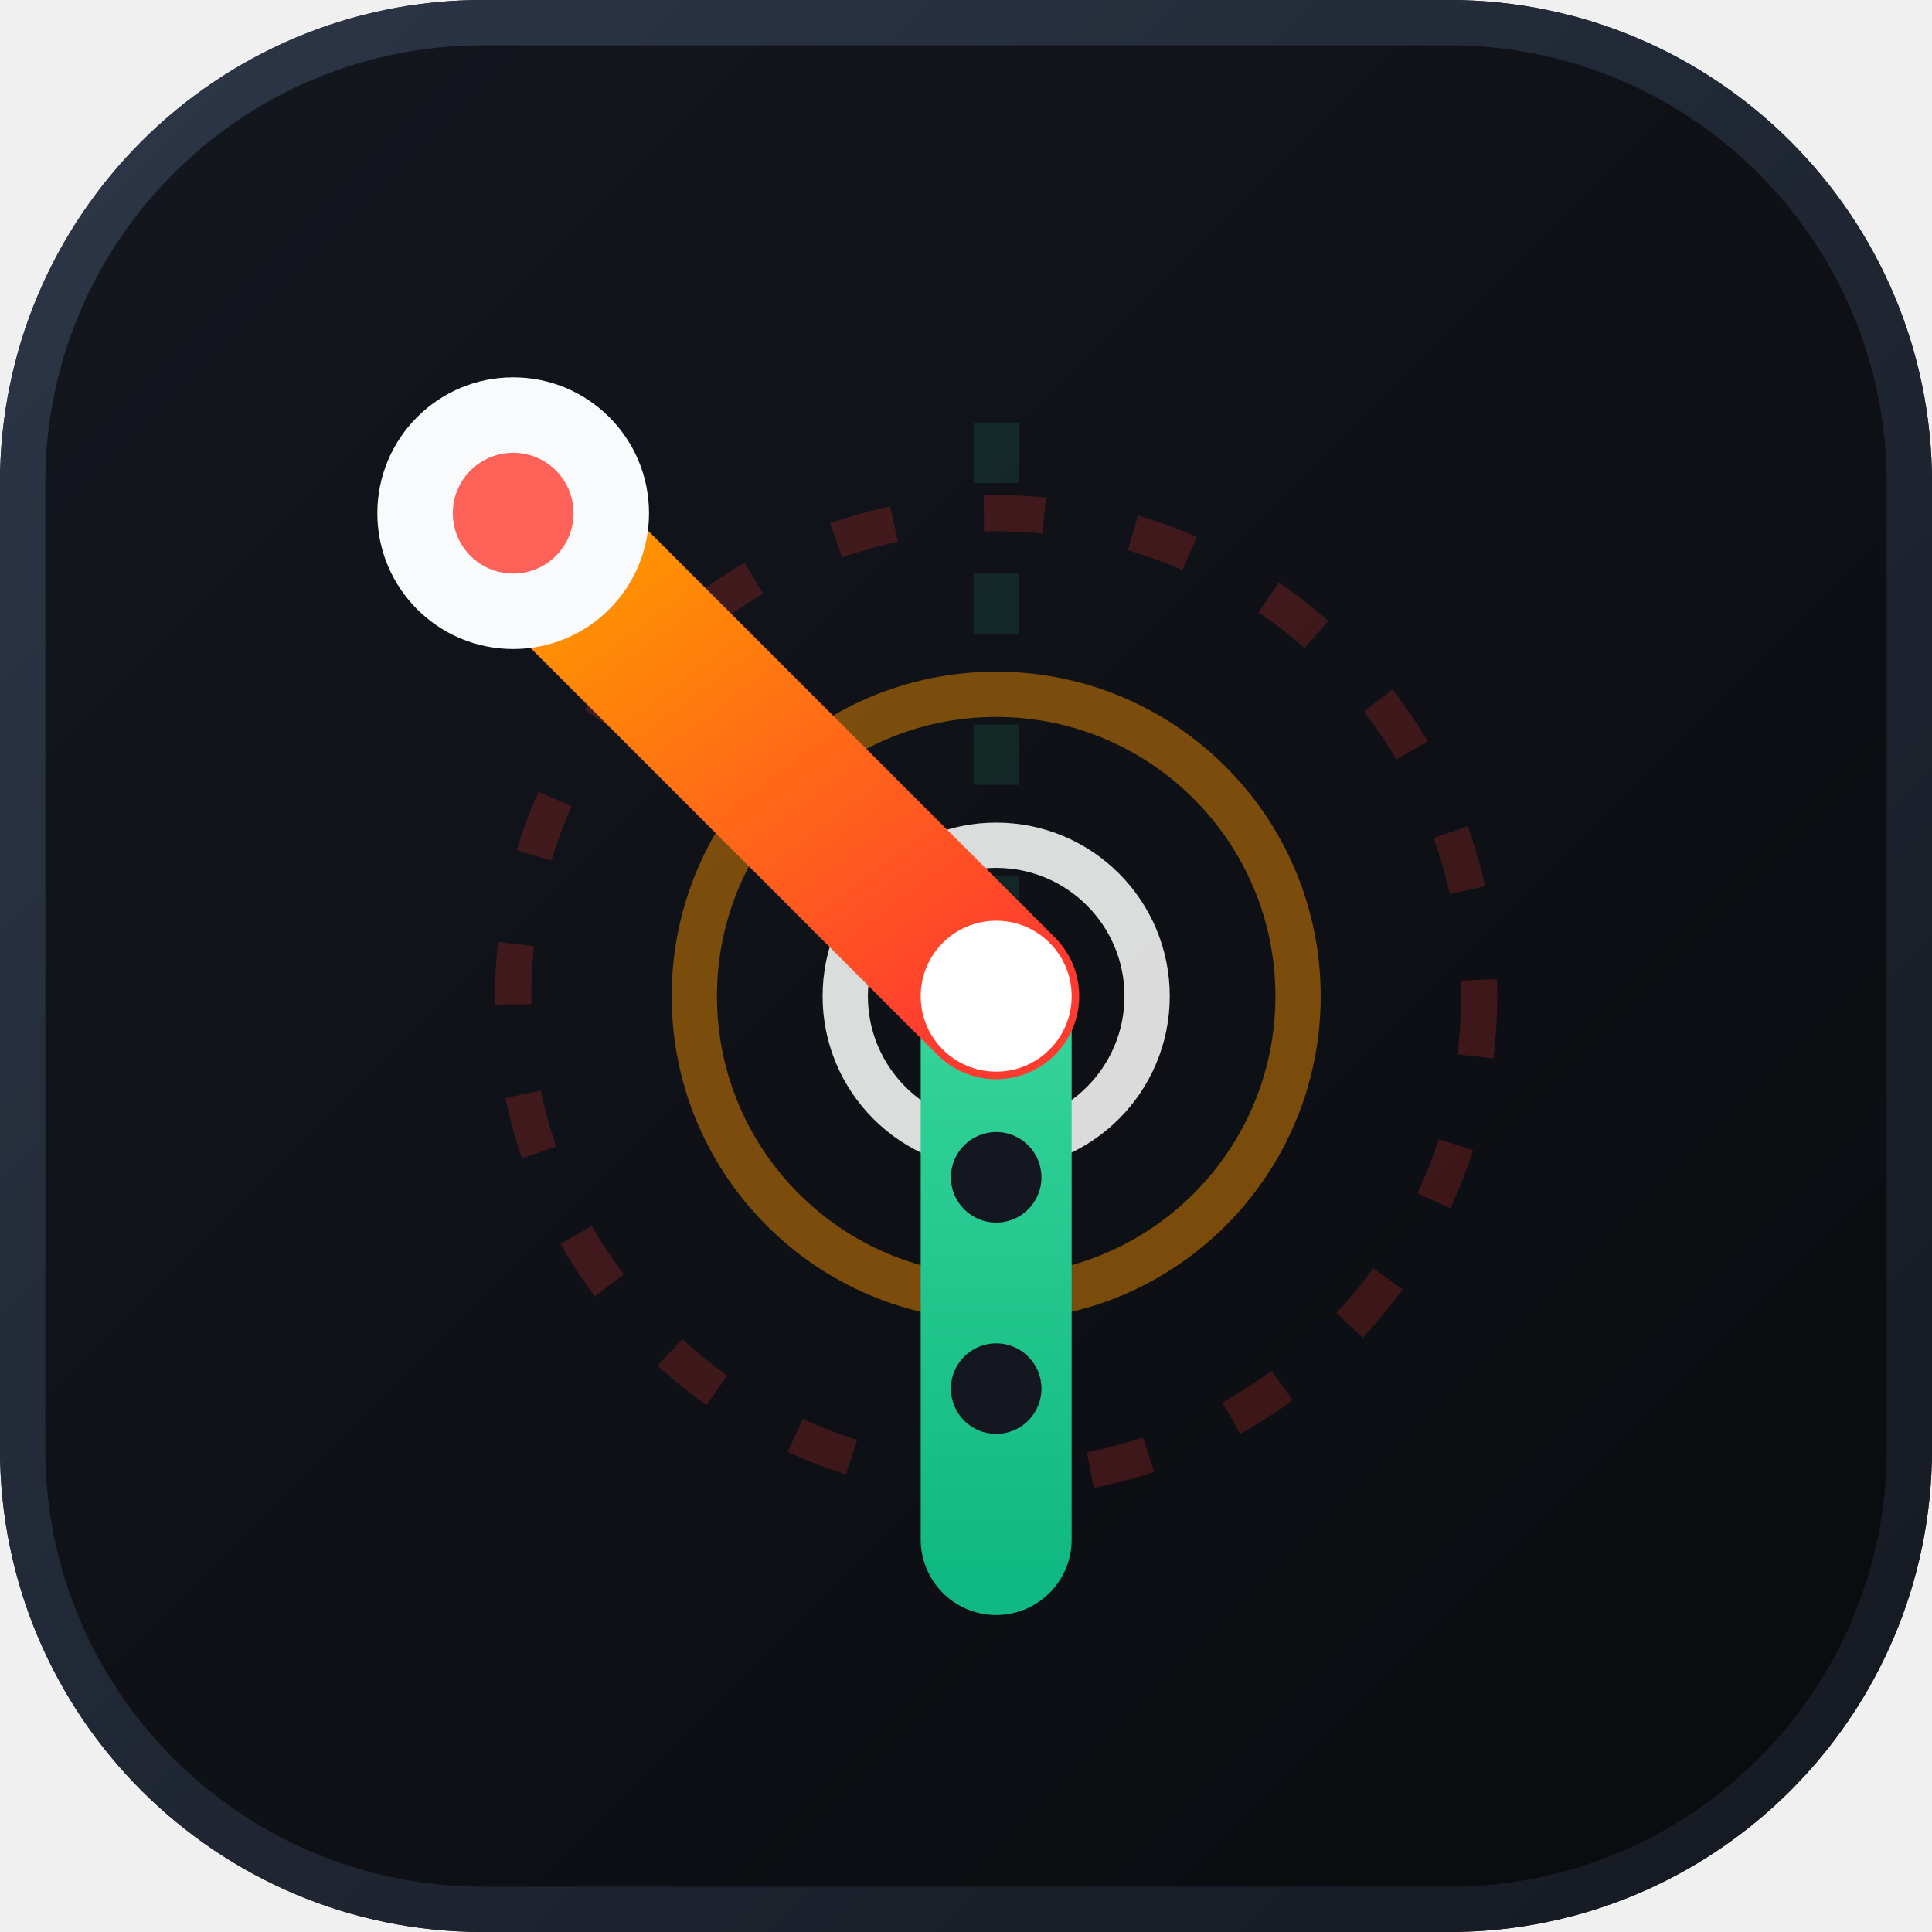
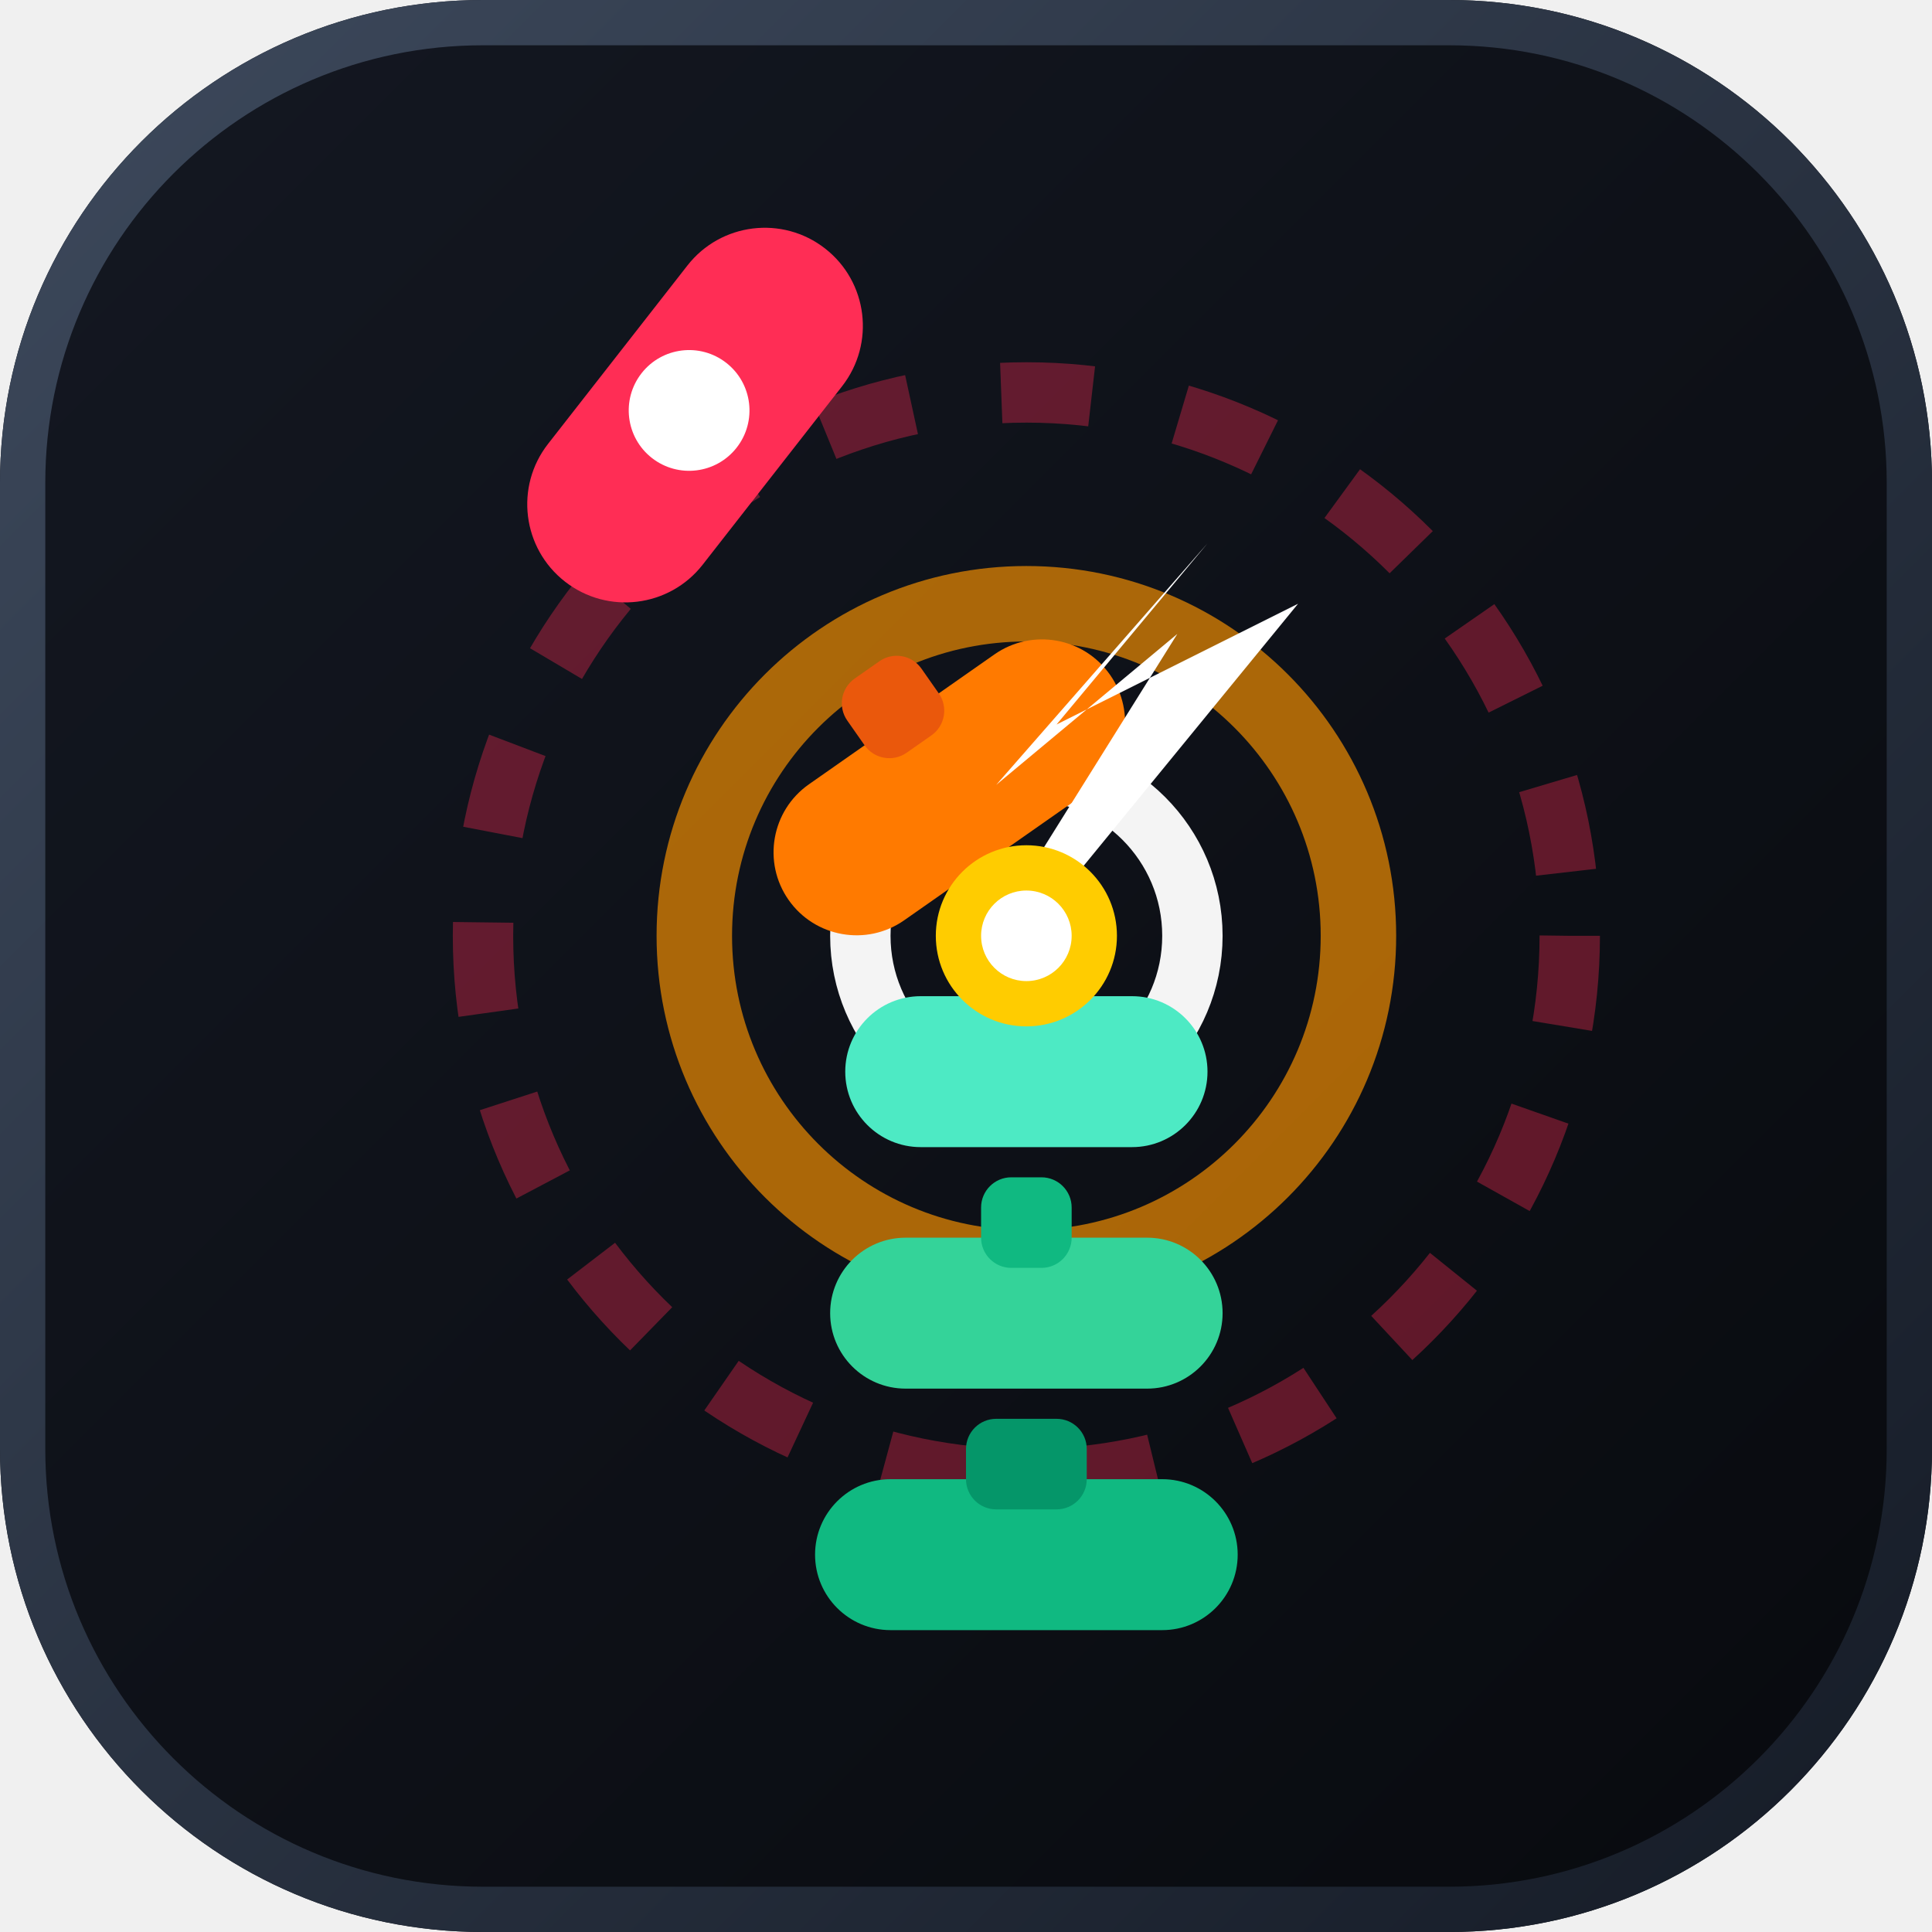
<svg xmlns="http://www.w3.org/2000/svg" viewBox="0 0 64 64" fill="none">
  <defs>
-     <linearGradient id="absBgA" x1="0" y1="0" x2="64" y2="64" gradientUnits="userSpaceOnUse">
-       <stop stop-color="#14171f" />
-       <stop offset="1" stop-color="#090b0e" />
+     <linearGradient id="favMonolithBg" x1="0" y1="0" x2="64" y2="64" gradientUnits="userSpaceOnUse">
+       <stop stop-color="#141822" />
+       <stop offset="1" stop-color="#080a0e" />
    </linearGradient>
-     <linearGradient id="absRimA" x1="0" y1="0" x2="64" y2="64" gradientUnits="userSpaceOnUse">
-       <stop stop-color="#2d3748" />
-       <stop offset="1" stop-color="#141820" />
+     <linearGradient id="favMonolithRim" x1="0" y1="0" x2="64" y2="64" gradientUnits="userSpaceOnUse">
+       <stop stop-color="#3d495c" />
+       <stop offset="1" stop-color="#151b26" />
    </linearGradient>
-     <linearGradient id="healthyUpright" x1="32" y1="52" x2="32" y2="34" gradientUnits="userSpaceOnUse">
-       <stop stop-color="#10b981" />
-       <stop offset="1" stop-color="#34d399" />
-     </linearGradient>
-     <linearGradient id="slouchForward" x1="32" y1="34" x2="20" y2="18" gradientUnits="userSpaceOnUse">
-       <stop stop-color="#ff3b30" />
-       <stop offset="1" stop-color="#ff9500" />
+     <linearGradient id="favBurstGrad" x1="20" y1="20" x2="48" y2="48" gradientUnits="userSpaceOnUse">
+       <stop stop-color="#ff2d55" />
+       <stop offset="0.6" stop-color="#ff9500" />
+       <stop offset="1" stop-color="#ffcc00" />
    </linearGradient>
  </defs>
-   <rect width="64" height="64" rx="16" fill="url(#absBgA)" />
-   <rect x="0.75" y="0.75" width="62.5" height="62.5" rx="15.25" stroke="url(#absRimA)" stroke-width="1.5" />
-   <line x1="33" y1="14" x2="33" y2="50" stroke="#34d399" stroke-opacity="0.12" stroke-width="1.5" stroke-dasharray="2 3" />
-   <circle cx="33" cy="33" r="16" stroke="#ff3b30" stroke-opacity="0.2" stroke-width="1.2" stroke-dasharray="2 3" />
-   <circle cx="33" cy="33" r="10" stroke="#ff9500" stroke-opacity="0.45" stroke-width="1.5" />
-   <circle cx="33" cy="33" r="5" stroke="#ffffff" stroke-opacity="0.85" stroke-width="1.5" />
-   <path d="M33 51 L 33 33" stroke="url(#healthyUpright)" stroke-width="5" stroke-linecap="round" />
-   <circle cx="33" cy="46" r="1.5" fill="#14171f" />
-   <circle cx="33" cy="39" r="1.5" fill="#14171f" />
-   <path d="M33 33 L 19 19" stroke="url(#slouchForward)" stroke-width="5.5" stroke-linecap="round" />
-   <circle cx="17" cy="17" r="4.5" fill="#f8fafc" />
-   <circle cx="17" cy="17" r="2" fill="#ff3b30" fill-opacity="0.8" />
-   <circle cx="33" cy="33" r="2.5" fill="#ffffff" />
+   <rect width="64" height="64" rx="16" fill="url(#favMonolithBg)" />
+   <rect x="0.75" y="0.75" width="62.5" height="62.5" rx="15.25" stroke="url(#favMonolithRim)" stroke-width="1.5" />
+   <circle cx="34" cy="31" r="18" stroke="#ff2d55" stroke-opacity="0.35" stroke-width="2" stroke-dasharray="3 3" />
+   <circle cx="34" cy="31" r="11" stroke="#ff9500" stroke-opacity="0.65" stroke-width="2.5" />
+   <circle cx="34" cy="31" r="5.5" stroke="#ffffff" stroke-opacity="0.95" stroke-width="2" />
+   <rect x="27" y="49" width="14" height="5" rx="2.5" fill="#10b981" />
+   <rect x="32" y="47" width="4" height="3" rx="1" fill="#059669" />
+   <rect x="27.5" y="41" width="13" height="5" rx="2.5" fill="#34d399" />
+   <rect x="32.5" y="39" width="3" height="3" rx="1" fill="#10b981" />
+   <rect x="28" y="33" width="12" height="5" rx="2.5" fill="#4deac4" />
+   <g transform="rotate(-35 32 26)">
+     <rect x="25" y="23" width="13" height="5.5" rx="2.75" fill="#ff7a00" />
+     <rect x="30" y="21" width="3" height="3" rx="1" fill="#ea580c" />
+   </g>
+   <g transform="rotate(-52 23 15)">
+     <rect x="17" y="11" width="14" height="6.5" rx="3.25" fill="#ff2d55" />
+     <circle cx="24" cy="14" r="2" fill="#ffffff" />
+   </g>
+   <polygon points="34,29 39,21 33,26 40,18 35,24 43,20 34,31" fill="#ffffff" />
+   <circle cx="34" cy="31" r="3" fill="#ffcc00" />
+   <circle cx="34" cy="31" r="1.5" fill="#ffffff" />
</svg>
